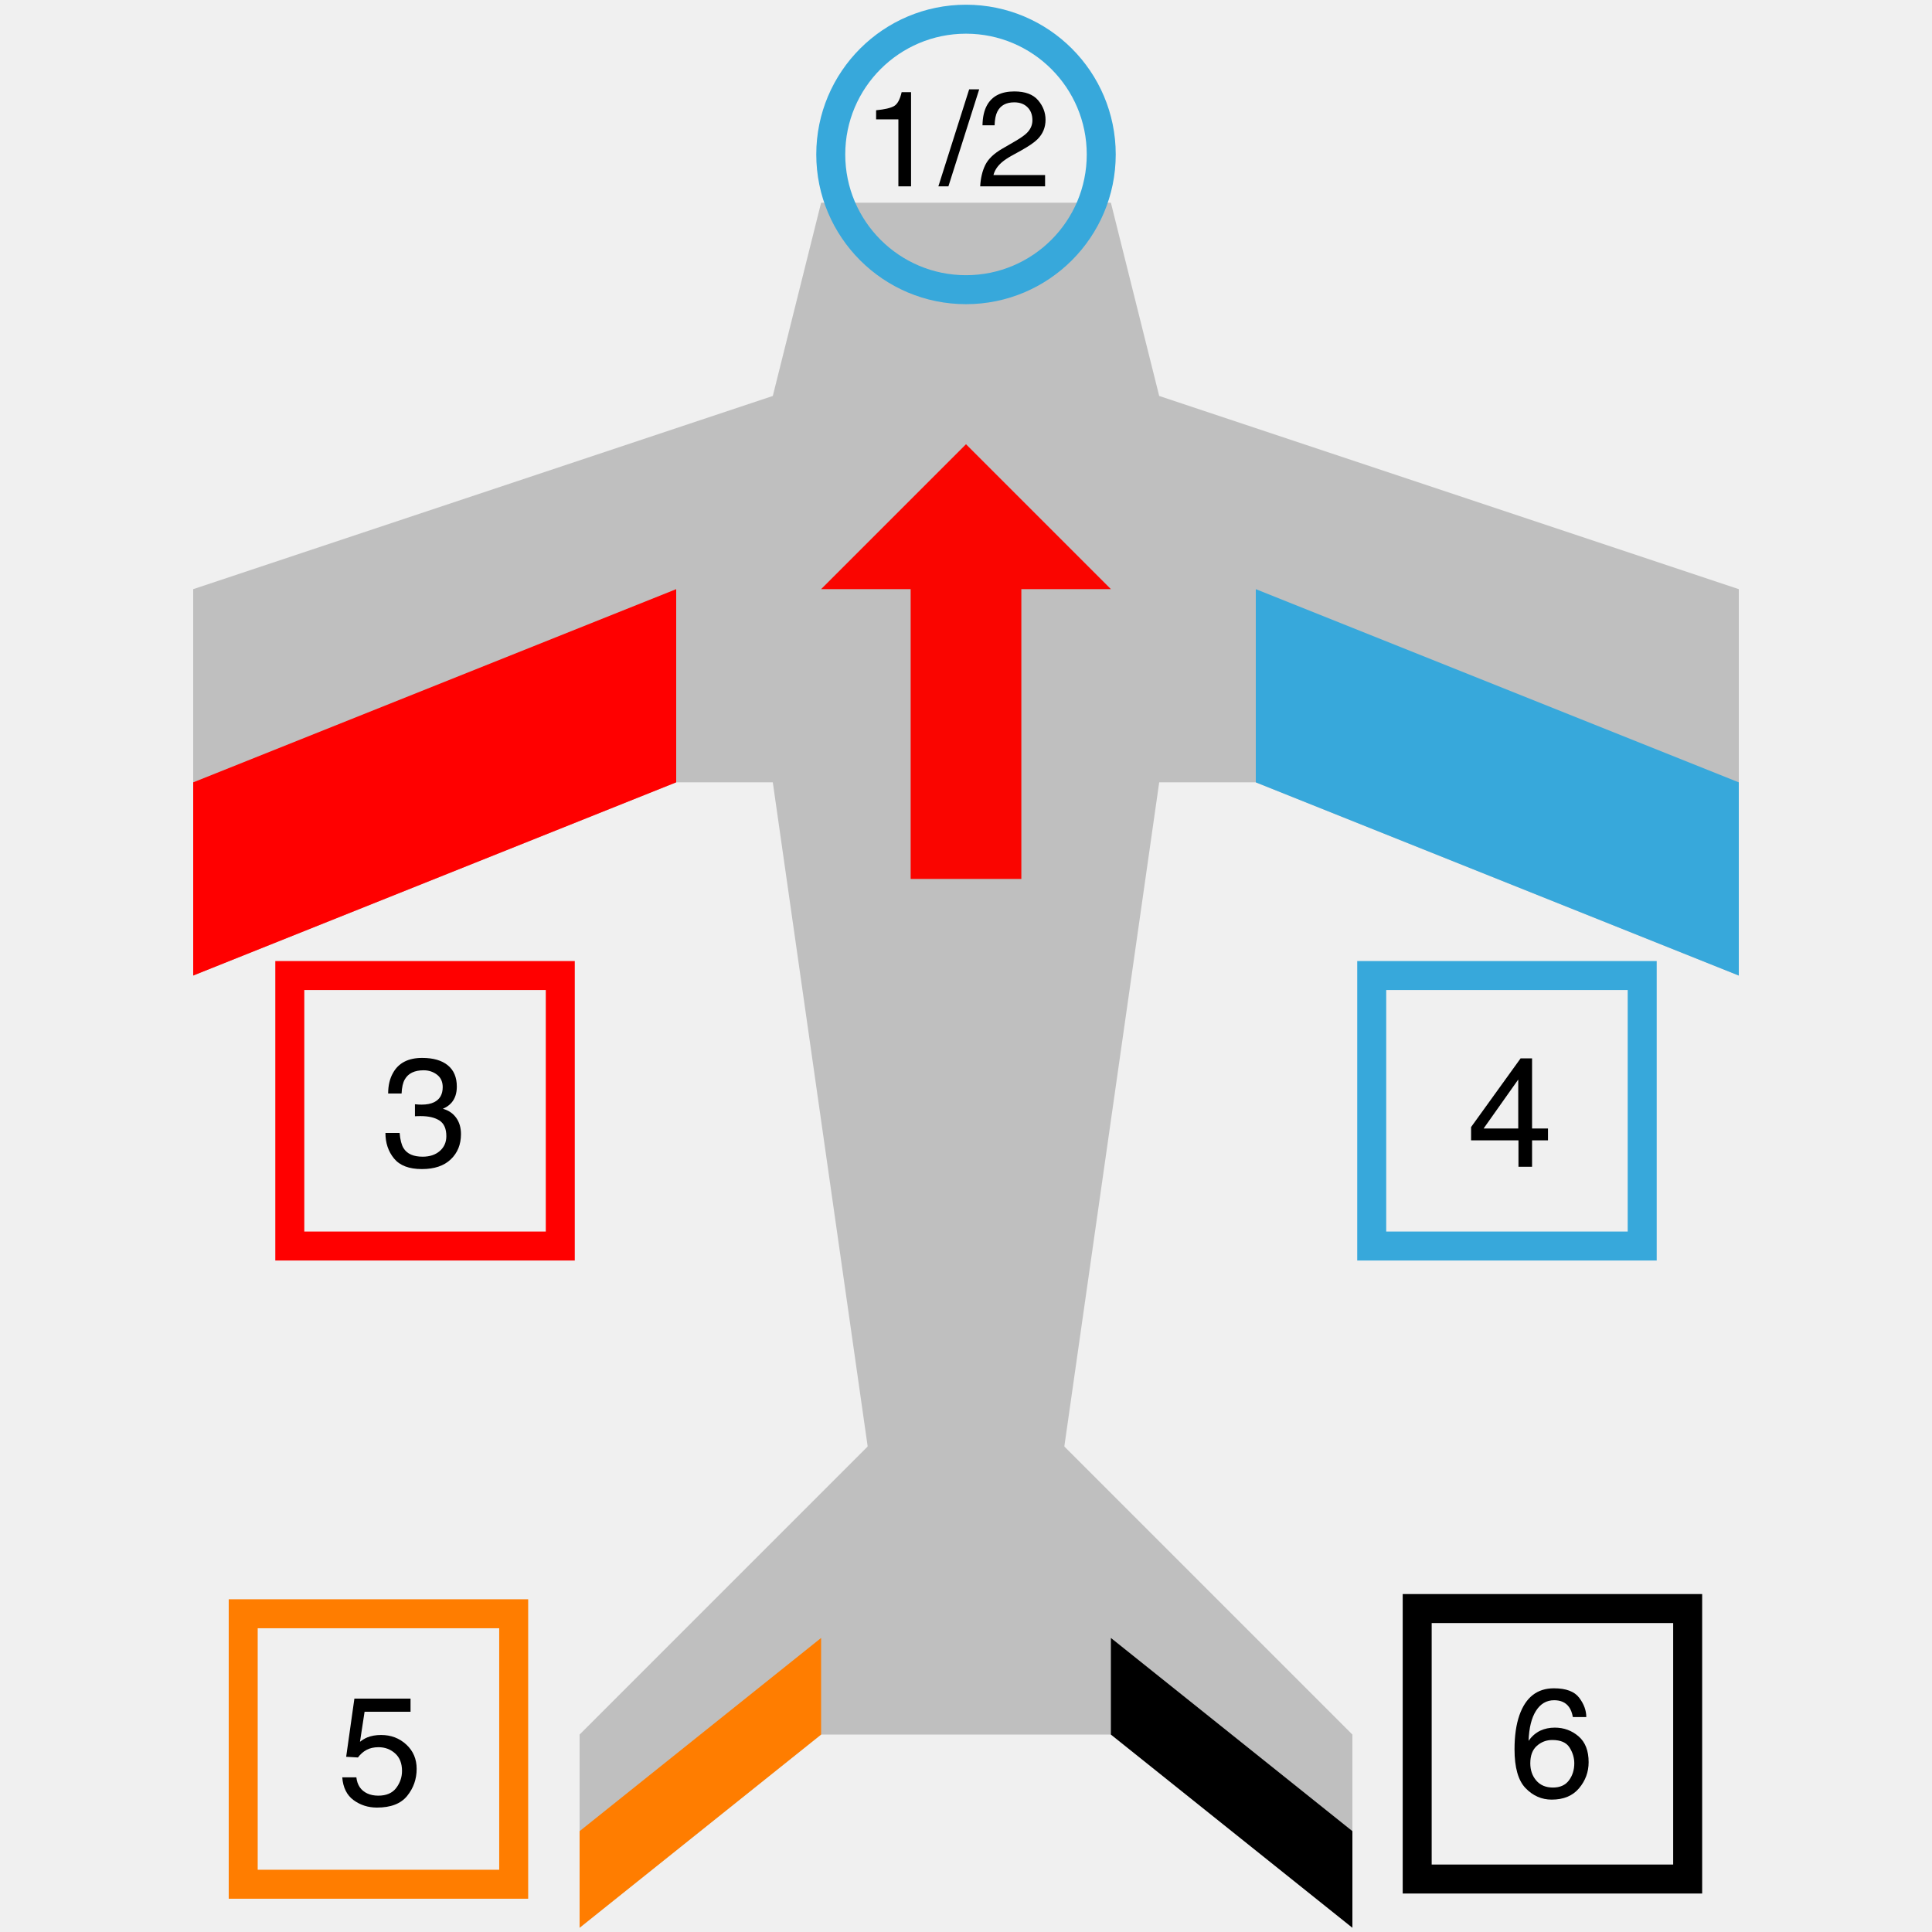
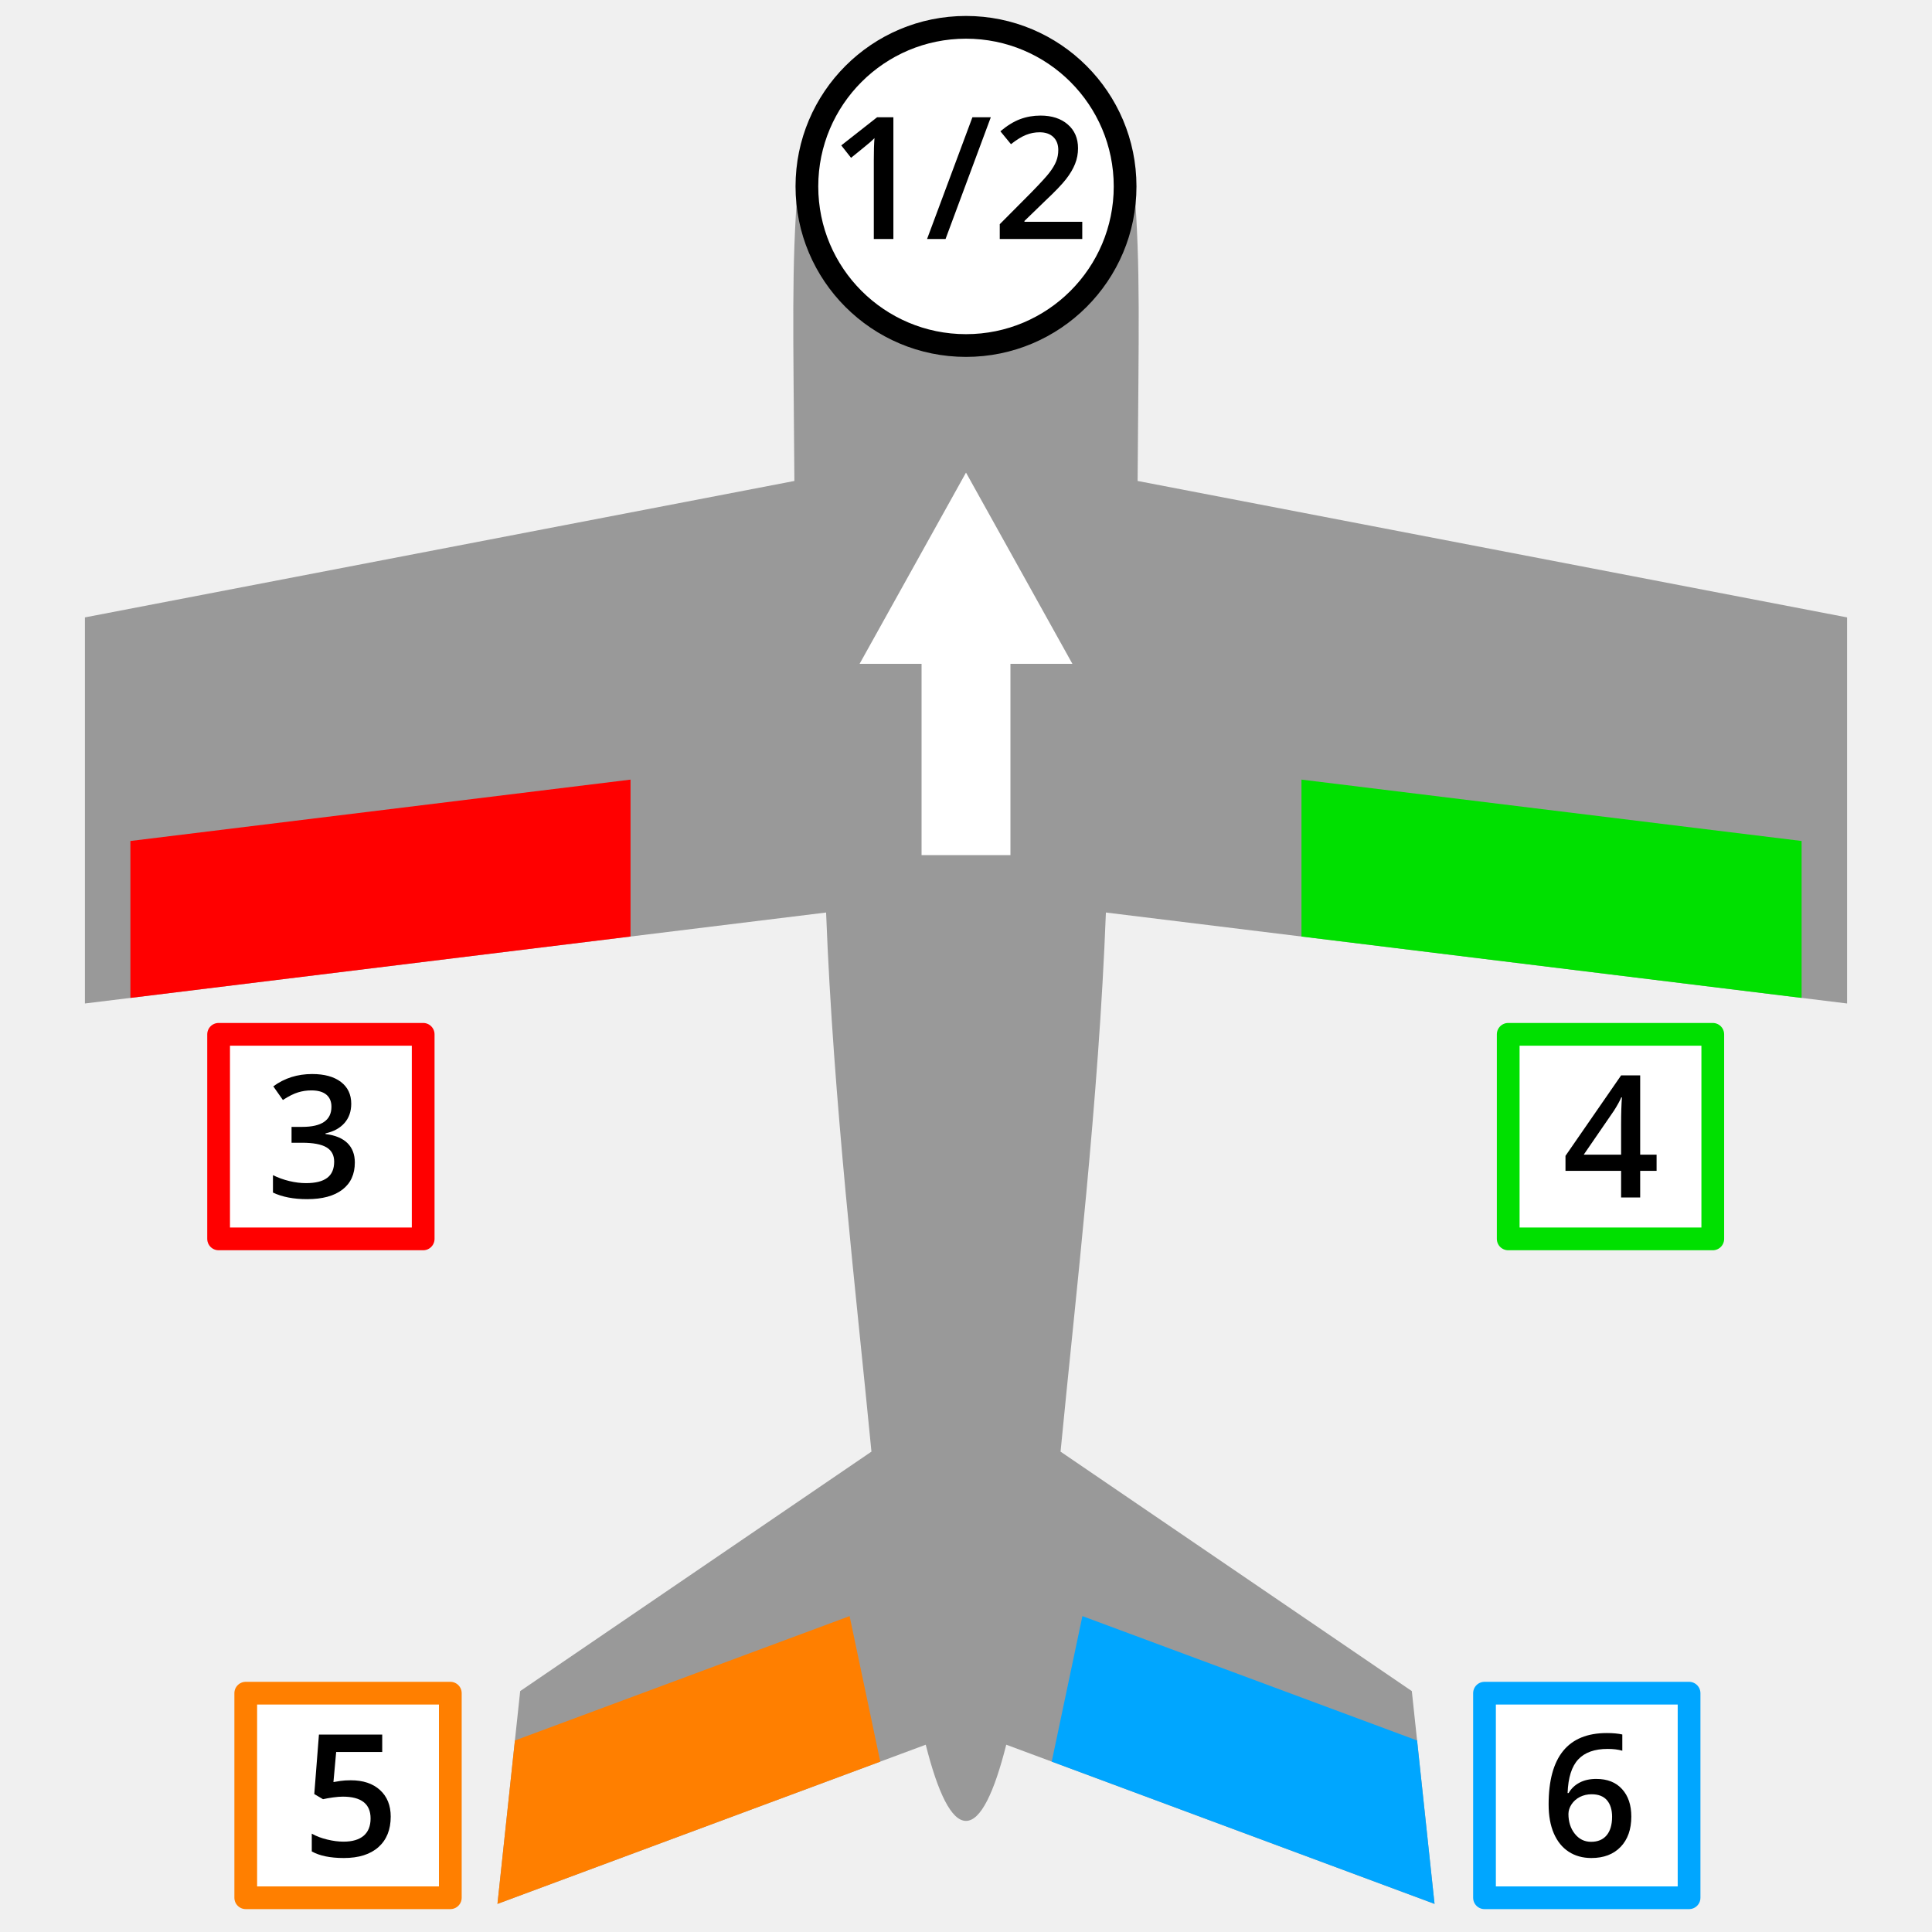
- <svg xmlns="http://www.w3.org/2000/svg" xmlns:xlink="http://www.w3.org/1999/xlink" width="200pt" height="200pt" viewBox="0 0 200 200" version="1.1" id="svg2">
-   <defs id="defs4">
-     <g id="g6">
-       <symbol overflow="visible" id="glyph0-0">
-         <path style="stroke:none;" d="" id="path9" />
-       </symbol>
-       <symbol overflow="visible" id="glyph0-1">
-         <path style="stroke:none;" d="M 1.34 -6.93 L 1.34 -7.875 C 2.227 -7.961 2.848 -8.105 3.199 -8.309 C 3.551 -8.512 3.812 -8.992 3.984 -9.75 L 4.957 -9.75 L 4.957 0 L 3.645 0 L 3.645 -6.93 Z M 1.34 -6.93 " id="path12" />
-       </symbol>
-       <symbol overflow="visible" id="glyph0-2">
-         <path style="stroke:none;" d="M 3.188 -10.043 L 4.227 -10.043 L 1.039 0 L 0 0 Z M 3.188 -10.043 " id="path15" />
-       </symbol>
-       <symbol overflow="visible" id="glyph0-3">
-         <path style="stroke:none;" d="M 0.961 -2.203 C 1.266 -2.828 1.855 -3.395 2.734 -3.902 L 4.047 -4.664 C 4.633 -5.004 5.047 -5.297 5.285 -5.539 C 5.656 -5.914 5.844 -6.348 5.844 -6.836 C 5.844 -7.406 5.672 -7.859 5.332 -8.191 C 4.992 -8.527 4.535 -8.695 3.965 -8.695 C 3.121 -8.695 2.539 -8.375 2.215 -7.738 C 2.043 -7.398 1.945 -6.922 1.93 -6.316 L 0.676 -6.316 C 0.691 -7.168 0.848 -7.863 1.148 -8.402 C 1.68 -9.352 2.621 -9.824 3.973 -9.824 C 5.094 -9.824 5.91 -9.52 6.43 -8.914 C 6.945 -8.309 7.203 -7.633 7.203 -6.891 C 7.203 -6.105 6.93 -5.438 6.379 -4.883 C 6.059 -4.559 5.488 -4.164 4.664 -3.703 L 3.727 -3.188 C 3.281 -2.941 2.93 -2.703 2.672 -2.48 C 2.219 -2.086 1.93 -1.645 1.812 -1.164 L 7.156 -1.164 L 7.156 0 L 0.438 0 C 0.484 -0.844 0.656 -1.578 0.961 -2.203 Z M 0.961 -2.203 " id="path18" />
-       </symbol>
-       <symbol overflow="visible" id="glyph1-0">
-         <path style="stroke:none;" d="" id="path21" />
-       </symbol>
-       <symbol overflow="visible" id="glyph1-1">
-         <path style="stroke:none;" d="" id="path24" />
-       </symbol>
-       <symbol overflow="visible" id="glyph1-2">
-         <path style="stroke:none;" d="M 1.277 -0.785 C 0.68 -1.512 0.383 -2.395 0.383 -3.438 L 1.852 -3.438 C 1.914 -2.715 2.051 -2.188 2.258 -1.859 C 2.621 -1.27 3.281 -0.977 4.234 -0.977 C 4.973 -0.977 5.566 -1.176 6.016 -1.57 C 6.465 -1.965 6.688 -2.477 6.688 -3.102 C 6.688 -3.871 6.453 -4.41 5.98 -4.719 C 5.508 -5.027 4.855 -5.18 4.016 -5.18 C 3.922 -5.18 3.828 -5.18 3.73 -5.176 C 3.633 -5.172 3.535 -5.168 3.438 -5.164 L 3.438 -6.406 C 3.582 -6.391 3.707 -6.379 3.805 -6.375 C 3.902 -6.371 4.012 -6.367 4.125 -6.367 C 4.652 -6.367 5.082 -6.449 5.422 -6.617 C 6.016 -6.91 6.312 -7.43 6.312 -8.18 C 6.312 -8.738 6.113 -9.168 5.719 -9.469 C 5.324 -9.77 4.863 -9.922 4.336 -9.922 C 3.398 -9.922 2.75 -9.609 2.391 -8.984 C 2.191 -8.641 2.082 -8.152 2.055 -7.516 L 0.664 -7.516 C 0.664 -8.348 0.832 -9.059 1.164 -9.641 C 1.738 -10.684 2.746 -11.203 4.188 -11.203 C 5.328 -11.203 6.211 -10.949 6.836 -10.441 C 7.461 -9.934 7.773 -9.199 7.773 -8.234 C 7.773 -7.547 7.59 -6.988 7.219 -6.562 C 6.988 -6.297 6.691 -6.09 6.328 -5.938 C 6.918 -5.777 7.375 -5.465 7.707 -5.004 C 8.039 -4.543 8.203 -3.98 8.203 -3.312 C 8.203 -2.246 7.852 -1.375 7.148 -0.703 C 6.445 -0.031 5.449 0.305 4.156 0.305 C 2.832 0.305 1.875 -0.059 1.277 -0.785 Z M 1.277 -0.785 " id="path27" />
-       </symbol>
-       <symbol overflow="visible" id="glyph1-3">
-         <path style="stroke:none;" d="M 5.289 -3.961 L 5.289 -9.031 L 1.703 -3.961 Z M 5.312 0 L 5.312 -2.734 L 0.406 -2.734 L 0.406 -4.109 L 5.531 -11.219 L 6.719 -11.219 L 6.719 -3.961 L 8.367 -3.961 L 8.367 -2.734 L 6.719 -2.734 L 6.719 0 Z M 5.312 0 " id="path30" />
-       </symbol>
-       <symbol overflow="visible" id="glyph1-4">
-         <path style="stroke:none;" d="M 1.977 -2.852 C 2.07 -2.051 2.441 -1.496 3.094 -1.188 C 3.426 -1.031 3.812 -0.953 4.25 -0.953 C 5.082 -0.953 5.699 -1.219 6.102 -1.75 C 6.504 -2.281 6.703 -2.871 6.703 -3.516 C 6.703 -4.297 6.465 -4.902 5.988 -5.328 C 5.512 -5.754 4.941 -5.969 4.273 -5.969 C 3.789 -5.969 3.375 -5.875 3.027 -5.688 C 2.68 -5.5 2.387 -5.238 2.141 -4.906 L 0.922 -4.977 L 1.773 -11 L 7.586 -11 L 7.586 -9.641 L 2.828 -9.641 L 2.352 -6.531 C 2.613 -6.73 2.859 -6.879 3.094 -6.977 C 3.512 -7.148 3.992 -7.234 4.539 -7.234 C 5.566 -7.234 6.434 -6.902 7.148 -6.242 C 7.863 -5.582 8.219 -4.742 8.219 -3.727 C 8.219 -2.668 7.891 -1.738 7.238 -0.93 C 6.586 -0.121 5.543 0.281 4.109 0.281 C 3.199 0.281 2.391 0.023 1.691 -0.488 C 0.992 -1 0.598 -1.789 0.516 -2.852 Z M 1.977 -2.852 " id="path33" />
-       </symbol>
-       <symbol overflow="visible" id="glyph1-5">
-         <path style="stroke:none;" d="M 7.293 -10.262 C 7.785 -9.613 8.031 -8.945 8.031 -8.258 L 6.641 -8.258 C 6.559 -8.699 6.426 -9.047 6.242 -9.297 C 5.902 -9.766 5.391 -10 4.703 -10 C 3.918 -10 3.293 -9.637 2.828 -8.91 C 2.363 -8.184 2.105 -7.145 2.055 -5.789 C 2.379 -6.262 2.785 -6.617 3.273 -6.852 C 3.723 -7.059 4.223 -7.164 4.773 -7.164 C 5.711 -7.164 6.527 -6.863 7.227 -6.266 C 7.926 -5.668 8.273 -4.773 8.273 -3.586 C 8.273 -2.57 7.941 -1.672 7.281 -0.887 C 6.621 -0.102 5.676 0.289 4.453 0.289 C 3.406 0.289 2.504 -0.109 1.742 -0.902 C 0.98 -1.695 0.602 -3.035 0.602 -4.914 C 0.602 -6.305 0.77 -7.484 1.109 -8.453 C 1.762 -10.309 2.949 -11.234 4.68 -11.234 C 5.93 -11.234 6.801 -10.91 7.293 -10.262 Z M 6.238 -1.707 C 6.605 -2.203 6.789 -2.793 6.789 -3.469 C 6.789 -4.043 6.625 -4.586 6.297 -5.105 C 5.969 -5.625 5.371 -5.883 4.508 -5.883 C 3.902 -5.883 3.375 -5.684 2.918 -5.281 C 2.461 -4.879 2.234 -4.277 2.234 -3.469 C 2.234 -2.762 2.441 -2.164 2.855 -1.684 C 3.27 -1.203 3.844 -0.961 4.578 -0.961 C 5.316 -0.961 5.871 -1.211 6.238 -1.707 Z M 6.238 -1.707 " id="path36" />
-       </symbol>
-     </g>
-     <g id="g1233">
-       <symbol id="glyph0-0-3" overflow="visible">
-         <path id="path1209" d="" style="stroke:none;" />
-       </symbol>
-       <symbol id="glyph0-1-6" overflow="visible">
-         <path id="path1212" d="" style="stroke:none;" />
-       </symbol>
-       <symbol id="glyph0-2-7" overflow="visible">
-         <path id="path1215" d="M 1.277 -0.785 C 0.68 -1.512 0.383 -2.395 0.383 -3.438 L 1.852 -3.438 C 1.914 -2.715 2.051 -2.188 2.258 -1.859 C 2.621 -1.27 3.281 -0.977 4.234 -0.977 C 4.973 -0.977 5.566 -1.176 6.016 -1.57 C 6.465 -1.965 6.688 -2.477 6.688 -3.102 C 6.688 -3.871 6.453 -4.41 5.98 -4.719 C 5.508 -5.027 4.855 -5.18 4.016 -5.18 C 3.922 -5.18 3.828 -5.18 3.73 -5.176 C 3.633 -5.172 3.535 -5.168 3.438 -5.164 L 3.438 -6.406 C 3.582 -6.391 3.707 -6.379 3.805 -6.375 C 3.902 -6.371 4.012 -6.367 4.125 -6.367 C 4.652 -6.367 5.082 -6.449 5.422 -6.617 C 6.016 -6.91 6.312 -7.43 6.312 -8.18 C 6.312 -8.738 6.113 -9.168 5.719 -9.469 C 5.324 -9.77 4.863 -9.922 4.336 -9.922 C 3.398 -9.922 2.75 -9.609 2.391 -8.984 C 2.191 -8.641 2.082 -8.152 2.055 -7.516 L 0.664 -7.516 C 0.664 -8.348 0.832 -9.059 1.164 -9.641 C 1.738 -10.684 2.746 -11.203 4.188 -11.203 C 5.328 -11.203 6.211 -10.949 6.836 -10.441 C 7.461 -9.934 7.773 -9.199 7.773 -8.234 C 7.773 -7.547 7.59 -6.988 7.219 -6.562 C 6.988 -6.297 6.691 -6.09 6.328 -5.938 C 6.918 -5.777 7.375 -5.465 7.707 -5.004 C 8.039 -4.543 8.203 -3.98 8.203 -3.312 C 8.203 -2.246 7.852 -1.375 7.148 -0.703 C 6.445 -0.031 5.449 0.305 4.156 0.305 C 2.832 0.305 1.875 -0.059 1.277 -0.785 Z M 1.277 -0.785 " style="stroke:none;" />
-       </symbol>
-       <symbol id="glyph0-3-5" overflow="visible">
-         <path id="path1218" d="M 5.289 -3.961 L 5.289 -9.031 L 1.703 -3.961 Z M 5.312 0 L 5.312 -2.734 L 0.406 -2.734 L 0.406 -4.109 L 5.531 -11.219 L 6.719 -11.219 L 6.719 -3.961 L 8.367 -3.961 L 8.367 -2.734 L 6.719 -2.734 L 6.719 0 Z M 5.312 0 " style="stroke:none;" />
-       </symbol>
-       <symbol id="glyph1-0-3" overflow="visible">
-         <path id="path1221" d="" style="stroke:none;" />
-       </symbol>
-       <symbol id="glyph1-1-5" overflow="visible">
-         <path id="path1224" d="M 2.68 -13.863 L 2.68 -15.75 C 4.457 -15.922 5.695 -16.211 6.398 -16.617 C 7.102 -17.023 7.625 -17.984 7.969 -19.496 L 9.914 -19.496 L 9.914 0 L 7.289 0 L 7.289 -13.863 Z M 2.68 -13.863 " style="stroke:none;" />
-       </symbol>
-       <symbol id="glyph1-2-6" overflow="visible">
-         <path id="path1227" d="M 6.371 -20.086 L 8.449 -20.086 L 2.078 0 L 0 0 Z M 6.371 -20.086 " style="stroke:none;" />
-       </symbol>
-       <symbol id="glyph1-3-2" overflow="visible">
-         <path id="path1230" d="M 1.922 -4.402 C 2.527 -5.652 3.711 -6.785 5.469 -7.805 L 8.094 -9.324 C 9.27 -10.008 10.094 -10.59 10.57 -11.074 C 11.316 -11.832 11.688 -12.695 11.688 -13.672 C 11.688 -14.812 11.348 -15.715 10.664 -16.387 C 9.98 -17.055 9.07 -17.391 7.93 -17.391 C 6.242 -17.391 5.078 -16.754 4.43 -15.477 C 4.082 -14.793 3.891 -13.844 3.855 -12.633 L 1.352 -12.633 C 1.379 -14.336 1.695 -15.727 2.297 -16.805 C 3.363 -18.699 5.246 -19.648 7.945 -19.648 C 10.188 -19.648 11.824 -19.039 12.859 -17.828 C 13.895 -16.617 14.41 -15.266 14.41 -13.781 C 14.41 -12.215 13.859 -10.875 12.758 -9.762 C 12.117 -9.113 10.973 -8.332 9.324 -7.41 L 7.453 -6.371 C 6.559 -5.879 5.855 -5.41 5.344 -4.961 C 4.434 -4.168 3.859 -3.289 3.625 -2.324 L 14.312 -2.324 L 14.312 0 L 0.875 0 C 0.965 -1.688 1.316 -3.152 1.922 -4.402 Z M 1.922 -4.402 " style="stroke:none;" />
-       </symbol>
-     </g>
+ <svg xmlns="http://www.w3.org/2000/svg" xml:space="preserve" width="850px" height="850px" version="1.1" style="shape-rendering:geometricPrecision; text-rendering:geometricPrecision; image-rendering:optimizeQuality; fill-rule:evenodd; clip-rule:evenodd" viewBox="0 0 850 850">
+   <defs>
+     <style type="text/css">
+    
+     .str0 {stroke:black;stroke-width:10;stroke-linecap:round;stroke-linejoin:round;stroke-miterlimit:22.926}
+     .str4 {stroke:#00A6FF;stroke-width:10;stroke-linecap:round;stroke-linejoin:round;stroke-miterlimit:22.926}
+     .str2 {stroke:#00E000;stroke-width:10;stroke-linecap:round;stroke-linejoin:round;stroke-miterlimit:22.926}
+     .str1 {stroke:red;stroke-width:10;stroke-linecap:round;stroke-linejoin:round;stroke-miterlimit:22.926}
+     .str3 {stroke:#FF7F00;stroke-width:10;stroke-linecap:round;stroke-linejoin:round;stroke-miterlimit:22.926}
+     .fil7 {fill:#00A6FF}
+     .fil1 {fill:#00E000}
+     .fil0 {fill:#999999}
+     .fil4 {fill:red}
+     .fil6 {fill:#FF7F00}
+     .fil2 {fill:white}
+     .fil3 {fill:black;fill-rule:nonzero}
+     .fil5 {fill:white;fill-rule:nonzero}
+    
+   </style>
  </defs>
-   <g id="surface66">
-     <g id="g1431">
-       <g transform="translate(0,0.9878544)" id="g1394">
-         <path style="fill:#bfbfbf;fill-opacity:1;fill-rule:nonzero;stroke:none" d="M 85,20 80,40 20,60 v 40 L 70,80 h 10 l 10,70 -5.271,8.367 L 84.946,175 H 115.617 L 115.305,158.389 110,150 120,80 h 10 l 50,20 V 60 L 120,40 115,20 Z" id="path39" />
-         <g id="g1386">
-           <path id="path41" d="m 20,80 v 20 L 70,80 V 60 Z m 0,0" style="fill:#ff0000;fill-opacity:1;fill-rule:nonzero;stroke:none" />
-           <path id="path43" d="m 180,80 v 20 L 130,80 V 60 Z m 0,0" style="fill:#37a8db;fill-opacity:1;fill-rule:nonzero;stroke:none" />
-           <path id="path91" d="M 100,53.523 V 90" style="fill:none;stroke:#fa0500;stroke-width:11.459;stroke-linecap:butt;stroke-linejoin:bevel;stroke-miterlimit:10;stroke-opacity:1" />
-           <path id="path93" d="M 100,45 85,60 h 30 L 100,45" style="fill:#fa0500;fill-opacity:1;fill-rule:nonzero;stroke:none" />
-         </g>
-       </g>
-       <g transform="matrix(0.5,0,0,0.5,118.1376,86.43627)" id="g1337">
-         <path style="fill:#bfbfbf;fill-opacity:1;fill-rule:nonzero;stroke:none" d="m -56.275,126.249 -60,60 v 40 l 50,-40 h 60 l 50,40 v -40 l -60,-60 z m 0,0" id="path1237" />
-         <path style="fill:#ff7d00;fill-opacity:1;fill-rule:nonzero;stroke:none" d="m -116.275,206.249 v 20 l 50,-40 v -20 z m 0,0" id="path1239" />
-         <path style="fill:#000000;fill-opacity:1;fill-rule:nonzero;stroke:none" d="m 43.725,206.249 v 20 l -50,-40 v -20 z m 0,0" id="path1241" />
-       </g>
-     </g>
-     <g id="g1462">
-       <g transform="translate(1.354854,1.288844)" id="g51" style="fill:#000000;fill-opacity:1">
-         <use height="100%" width="100%" id="use53" y="18" x="88" xlink:href="#glyph0-1" />
-         <use height="100%" width="100%" id="use55" y="18" x="95.786" xlink:href="#glyph0-2" />
-         <use height="100%" width="100%" id="use57" y="18" x="99.676" xlink:href="#glyph0-3" />
-       </g>
-       <path id="path49" d="m 114,15.988 c 0,7.73 -6.27,14 -14,14 -7.73,0 -14,-6.27 -14,-14 0,-7.73 6.27,-14 14,-14 7.73,0 14,6.27 14,14" style="fill:none;stroke:#37a8db;stroke-width:3;stroke-linecap:butt;stroke-linejoin:miter;stroke-miterlimit:10;stroke-opacity:1" />
-     </g>
-     <g id="g944">
-       <path id="path67" d="m 142,100.988 h 28 v 28 h -28 z m 0,0" style="fill:none;stroke:#37a8db;stroke-width:3;stroke-linecap:butt;stroke-linejoin:miter;stroke-miterlimit:10;stroke-opacity:1" />
-       <g transform="translate(1.434779,0.7819189)" id="g69" style="fill:#000000;fill-opacity:1">
-         <use height="100%" width="100%" id="use71" y="120" x="146" xlink:href="#glyph1-1" />
-         <use height="100%" width="100%" id="use73" y="120" x="150.445" xlink:href="#glyph1-3" />
-       </g>
-     </g>
-     <g id="g932">
-       <g transform="translate(-37.53177,32.83903)" id="g77" style="fill:#000000;fill-opacity:1">
-         <use height="100%" width="100%" id="use79" y="154" x="68" xlink:href="#glyph1-1" />
-         <use height="100%" width="100%" id="use81" y="154" x="72.445" xlink:href="#glyph1-4" />
-       </g>
-       <path id="path1243" d="m 25.177,167.056 h 28 v 28 h -28 z m 0,0" style="fill:none;stroke:#ff7d00;stroke-width:3;stroke-linecap:butt;stroke-linejoin:miter;stroke-miterlimit:10;stroke-dasharray:none;stroke-opacity:1" />
-     </g>
-     <g id="g926">
-       <path id="path59" d="m 30,100.988 h 28 v 28 H 30 Z m 0,0" style="fill:none;stroke:#ff0000;stroke-width:3;stroke-linecap:butt;stroke-linejoin:miter;stroke-miterlimit:10;stroke-opacity:1" />
-       <g transform="translate(1.072137,-19.28268)" id="g1249" style="fill:#000000;fill-opacity:1">
-         <use id="use1245" y="140" x="34" xlink:href="#glyph0-1-6" width="100%" height="100%" />
-         <use id="use1247" y="140" x="38.445" xlink:href="#glyph0-2-7" width="100%" height="100%" />
-       </g>
-     </g>
-     <g id="g938">
-       <g transform="translate(-6.263668,-1.99278)" id="g85" style="fill:#000000;fill-opacity:1">
-         <use height="100%" width="100%" id="use87" y="188" x="158" xlink:href="#glyph1-1" />
-         <use height="100%" width="100%" id="use89" y="188" x="162.445" xlink:href="#glyph1-5" />
-       </g>
-       <path id="path1251" d="m 146.707,166.517 h 28 v 28 h -28 z m 0,0" style="fill:none;stroke:#000000;stroke-width:3;stroke-linecap:butt;stroke-linejoin:miter;stroke-miterlimit:10;stroke-dasharray:none;stroke-opacity:1" />
-     </g>
+   <g id="Layer_x0020_1">
+     <path class="fil0" d="M218.86 837.63l188.43 -70.03c5.38,21.31 11.3,33.52 17.71,33.52 6.41,0 12.33,-12.21 17.71,-33.52l188.43 70.03 -10 -93.62 -154.54 -105.35c6.72,-69.54 16.76,-153.84 19.95,-237.19l326.09 40.02 0 -169.86 -312.14 -60.03c0.45,-66.81 1.32,-93.85 -1.5,-129.58 -11.36,45.38 -37.14,69.99 -74,69.99 -36.86,0 -65.43,-27.83 -74,-69.99 -2.82,35.73 -1.95,62.77 -1.5,129.58l-312.14 60.03 0 169.86 326.09 -40.02c3.19,83.35 13.23,167.65 19.95,237.19l-154.54 105.35 -10 93.62z" />
+     <polygon class="fil1" points="572.59,412.03 792.63,439.04 792.63,370 572.59,343 " />
+     <circle class="fil2 str0" cx="425" cy="82.02" r="70" />
+     <path class="fil3" d="M393.05 105.15l-8.61 0 0 -34.58c0,-4.12 0.09,-7.4 0.3,-9.81 -0.57,0.57 -1.26,1.23 -2.08,1.94 -0.81,0.71 -3.55,2.95 -8.23,6.73l-4.31 -5.46 15.75 -12.37 7.18 0 0 53.55z" />
+     <polygon id="_1" class="fil3" points="435.91,51.6 416,105.15 407.87,105.15 427.82,51.6 " />
+     <path id="_2" class="fil3" d="M476.15 105.15l-36.3 0 0 -6.51 13.81 -13.89c4.08,-4.18 6.78,-7.13 8.11,-8.88 1.33,-1.75 2.3,-3.38 2.92,-4.92 0.61,-1.54 0.91,-3.19 0.91,-4.95 0,-2.42 -0.73,-4.33 -2.18,-5.72 -1.45,-1.38 -3.46,-2.08 -6.02,-2.08 -2.05,0 -4.04,0.37 -5.96,1.14 -1.92,0.75 -4.13,2.12 -6.66,4.09l-4.65 -5.67c2.99,-2.51 5.88,-4.29 8.69,-5.34 2.82,-1.05 5.8,-1.57 8.98,-1.57 4.97,0 8.97,1.3 11.97,3.9 3.02,2.6 4.52,6.1 4.52,10.48 0,2.43 -0.44,4.72 -1.31,6.89 -0.87,2.18 -2.19,4.42 -3.99,6.73 -1.8,2.3 -4.78,5.42 -8.97,9.35l-9.3 9.01 0 0.36 25.43 0 0 7.58z" />
+     <rect class="fil2 str1" x="96.18" y="455.06" width="90" height="90" />
+     <path class="fil3" d="M154.53 485.6c0,3.4 -0.99,6.22 -2.96,8.47 -1.99,2.26 -4.76,3.78 -8.36,4.56l0 0.29c4.3,0.54 7.52,1.88 9.67,4.01 2.15,2.14 3.23,4.99 3.23,8.53 0,5.15 -1.83,9.14 -5.47,11.92 -3.63,2.8 -8.81,4.2 -15.52,4.2 -5.94,0 -10.95,-0.96 -15.03,-2.9l0 -7.66c2.28,1.13 4.68,1.99 7.22,2.6 2.55,0.61 4.98,0.91 7.33,0.91 4.15,0 7.25,-0.77 9.3,-2.31 2.05,-1.54 3.08,-3.91 3.08,-7.14 0,-2.86 -1.13,-4.96 -3.4,-6.31 -2.28,-1.34 -5.84,-2.01 -10.7,-2.01l-4.65 0 0 -6.98 4.72 0c8.55,0 12.83,-2.95 12.83,-8.86 0,-2.3 -0.75,-4.07 -2.24,-5.32 -1.49,-1.24 -3.69,-1.87 -6.6,-1.87 -2.02,0 -3.97,0.29 -5.86,0.87 -1.88,0.57 -4.1,1.68 -6.66,3.35l-4.22 -6c4.9,-3.62 10.62,-5.42 17.1,-5.42 5.4,0 9.62,1.17 12.65,3.48 3.03,2.32 4.54,5.51 4.54,9.59z" />
+     <rect class="fil2 str2" x="663.55" y="455.06" width="90" height="90" />
+     <path class="fil3" d="M728.83 515.13l-7.22 0 0 11.7 -8.39 0 0 -11.7 -24.47 0 0 -6.61 24.47 -35.39 8.39 0 0 34.88 7.22 0 0 7.12zm-15.61 -7.12l0 -13.45c0,-4.79 0.13,-8.7 0.36,-11.76l-0.28 0c-0.69,1.61 -1.77,3.57 -3.23,5.86l-13.3 19.35 16.45 0z" />
+     <rect class="fil2 str3" x="108.12" y="744.93" width="90" height="90" />
+     <path class="fil3" d="M154.35 783.25c5.4,0 9.67,1.42 12.82,4.28 3.15,2.87 4.73,6.77 4.73,11.7 0,5.72 -1.79,10.18 -5.36,13.39 -3.58,3.21 -8.67,4.83 -15.27,4.83 -5.97,0 -10.68,-0.97 -14.1,-2.9l0 -7.82c1.98,1.13 4.25,1.99 6.82,2.6 2.56,0.62 4.95,0.92 7.15,0.92 3.87,0 6.83,-0.87 8.86,-2.6 2.02,-1.73 3.04,-4.27 3.04,-7.62 0,-6.39 -4.08,-9.58 -12.24,-9.58 -1.15,0 -2.56,0.11 -4.25,0.34 -1.69,0.23 -3.16,0.49 -4.43,0.79l-3.85 -2.27 2.05 -26.16 27.84 0 0 7.65 -20.26 0 -1.2 13.24c0.85,-0.13 1.89,-0.31 3.12,-0.51 1.24,-0.18 2.75,-0.28 4.53,-0.28z" />
+     <polygon class="fil4" points="57.37,439.04 277.41,412.03 277.41,343 57.37,370 " />
+     <path class="fil5" d="M405.45 376.22l0 -84.15 -27.27 0 46.82 -84.15 46.82 84.15 -27.27 0 0 84.15 -39.1 0zm0 -42.08m-13.64 -42.07m9.78 -42.08m46.82 0m9.77 42.08m-13.63 42.07m-19.55 42.08" />
+     <polygon class="fil6" points="218.86,837.63 387.28,775.04 373.79,711.02 226.54,765.74 " />
+     <polygon class="fil7" points="631.14,837.63 462.72,775.04 476.21,711.02 623.46,765.74 " />
+     <rect class="fil2 str4" x="653.12" y="744.93" width="90" height="90" />
+     <path class="fil3" d="M681.33 793.9c0,-20.96 8.53,-31.43 25.6,-31.43 2.69,0 4.96,0.21 6.82,0.63l0 7.14c-1.86,-0.53 -4,-0.79 -6.45,-0.79 -5.74,0 -10.05,1.53 -12.93,4.61 -2.89,3.08 -4.45,8.02 -4.69,14.81l0.44 0c1.15,-1.98 2.76,-3.51 4.84,-4.6 2.07,-1.09 4.51,-1.62 7.32,-1.62 4.87,0 8.64,1.48 11.35,4.47 2.72,2.98 4.08,7.01 4.08,12.11 0,5.63 -1.58,10.07 -4.71,13.33 -3.14,3.26 -7.42,4.89 -12.84,4.89 -3.84,0 -7.18,-0.93 -10,-2.77 -2.84,-1.85 -5.01,-4.54 -6.54,-8.06 -1.52,-3.53 -2.29,-7.77 -2.29,-12.72zm18.68 16.42c2.96,0 5.24,-0.95 6.84,-2.86 1.59,-1.9 2.4,-4.63 2.4,-8.16 0,-3.09 -0.75,-5.51 -2.25,-7.27 -1.52,-1.76 -3.77,-2.63 -6.77,-2.63 -1.86,0 -3.57,0.4 -5.14,1.18 -1.56,0.8 -2.78,1.89 -3.69,3.27 -0.9,1.38 -1.35,2.78 -1.35,4.23 0,3.44 0.93,6.35 2.79,8.7 1.88,2.37 4.27,3.54 7.17,3.54z" />
  </g>
</svg>
